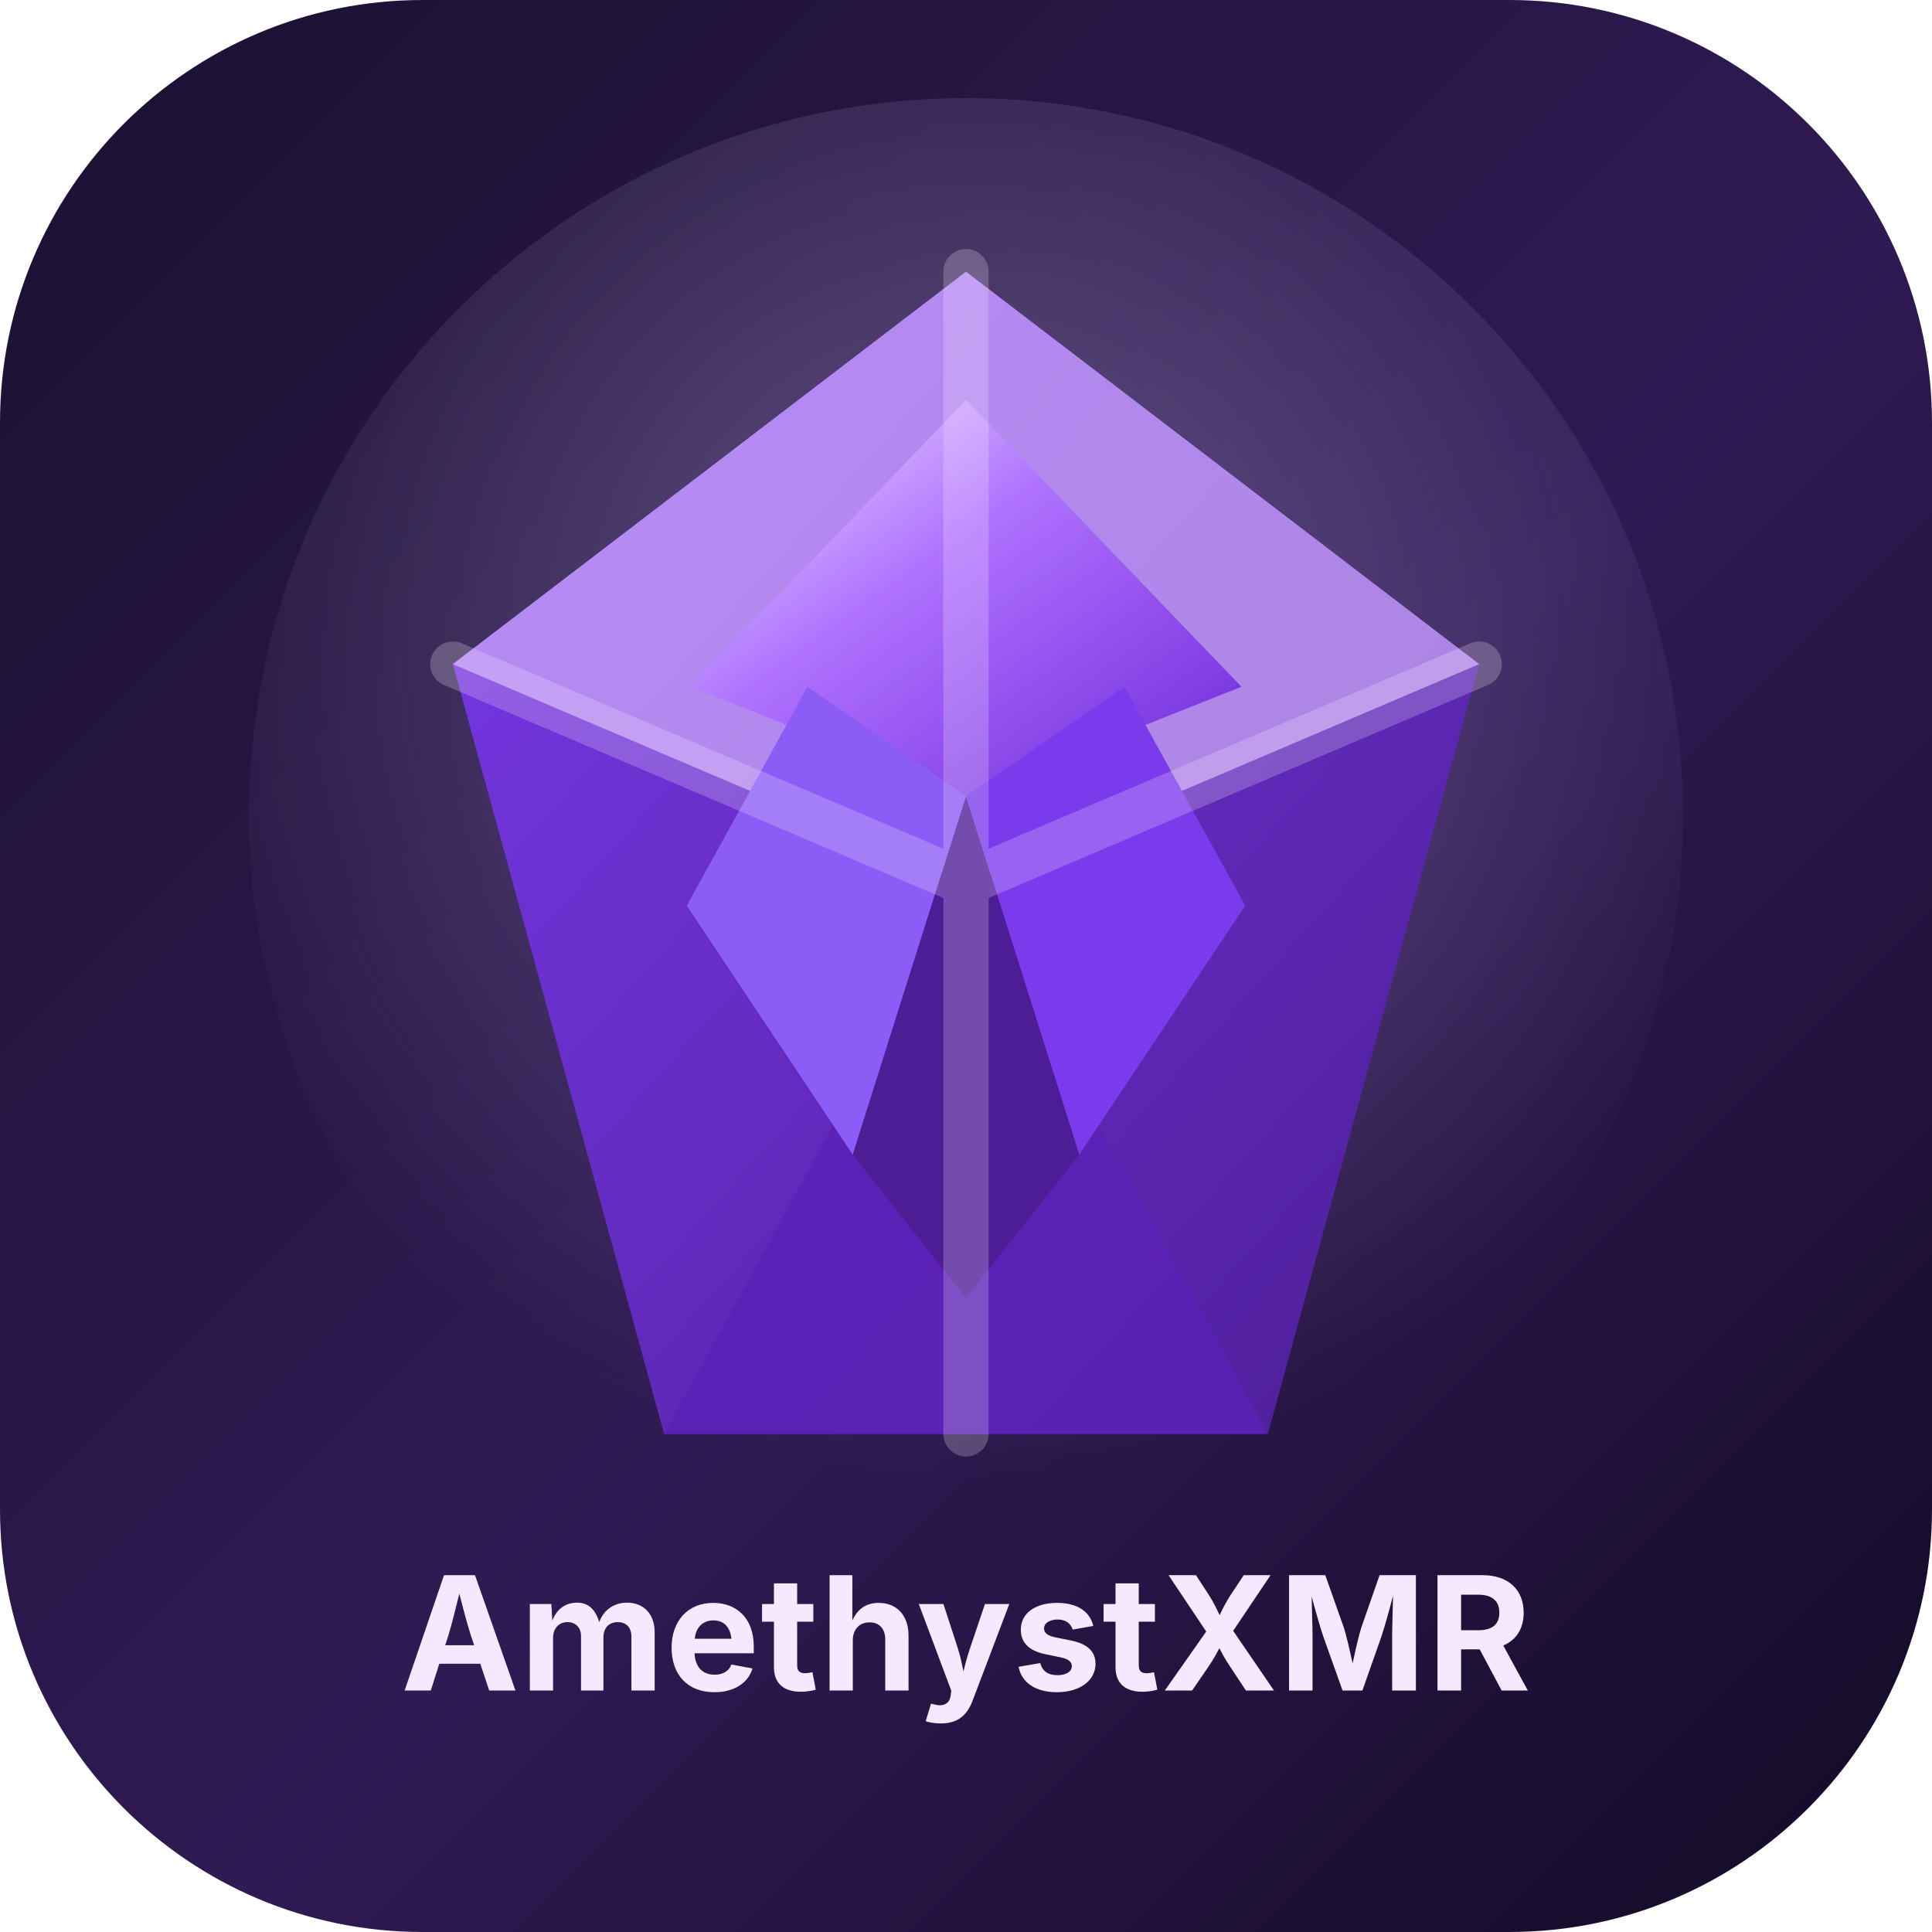
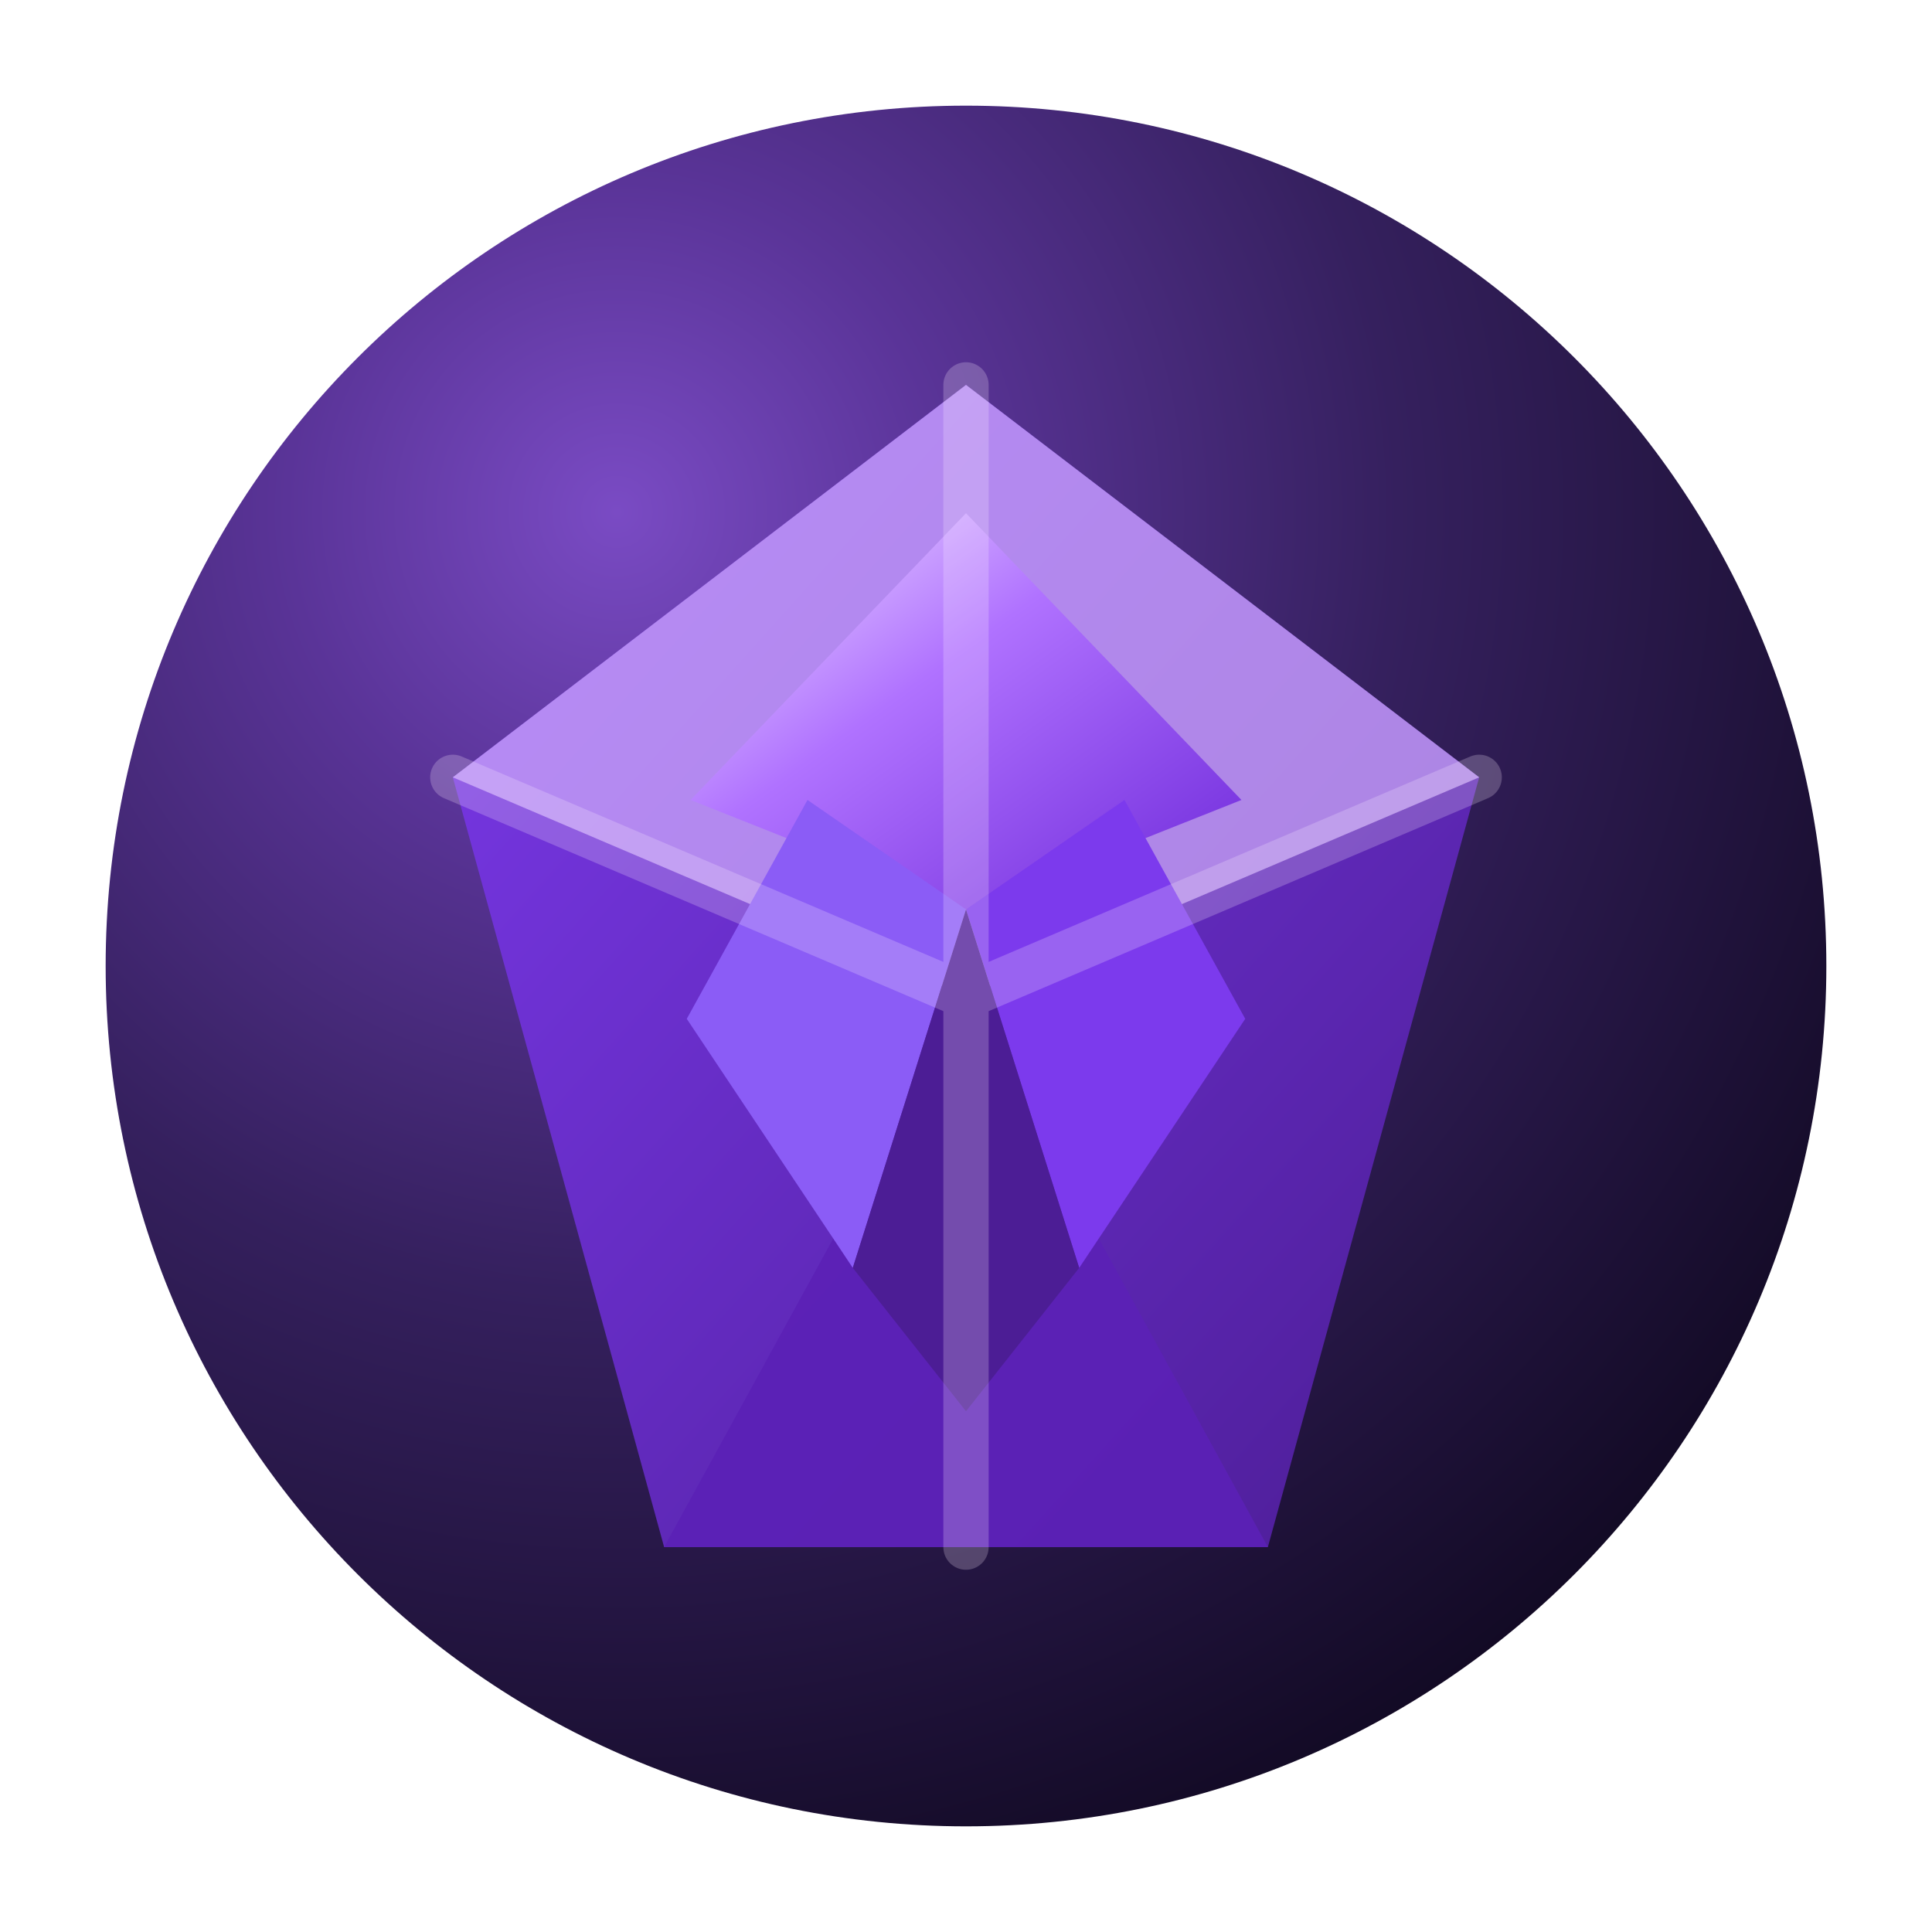
<svg xmlns="http://www.w3.org/2000/svg" width="512" height="512" viewBox="0 0 512 512" role="img" aria-label="Amethyst XMR">
  <defs>
-     <linearGradient id="bg" x1="0" y1="0" x2="1" y2="1">
-       <stop offset="0%" stop-color="#1a1130" />
-       <stop offset="55%" stop-color="#2f1a53" />
-       <stop offset="100%" stop-color="#120a24" />
-     </linearGradient>
-     <radialGradient id="halo" cx="50%" cy="38%" r="58%">
-       <stop offset="0%" stop-color="#d8c5ff" stop-opacity="0.34" />
-       <stop offset="100%" stop-color="#d8c5ff" stop-opacity="0" />
+     <radialGradient id="bg" cx="30%" cy="24%" r="86%">
+       <stop offset="0%" stop-color="#7a4bc4" />
+       <stop offset="22%" stop-color="#5a3498" />
+       <stop offset="52%" stop-color="#35205e" />
+       <stop offset="100%" stop-color="#0f081f" />
    </radialGradient>
    <linearGradient id="amethystMain" x1="0" y1="0" x2="1" y2="1">
      <stop offset="0%" stop-color="#f2e6ff" />
      <stop offset="42%" stop-color="#b072ff" />
      <stop offset="100%" stop-color="#6d28d9" />
    </linearGradient>
    <linearGradient id="amethystDark" x1="0" y1="0" x2="1" y2="1">
      <stop offset="0%" stop-color="#7c3aed" />
      <stop offset="100%" stop-color="#4c1d95" />
    </linearGradient>
  </defs>
-   <rect width="512" height="512" rx="112" fill="url(#bg)" />
-   <circle cx="256" cy="216" r="190" fill="url(#halo)" />
-   <g transform="translate(0 -2)">
+   <circle cx="256" cy="256" r="228" fill="url(#bg)" />
+   <g transform="translate(0 28)">
    <path d="M256 74 L392 178 L336 382 H176 L120 178 Z" fill="url(#amethystDark)" />
    <path d="M256 74 L392 178 L256 236 L120 178 Z" fill="#d9b8ff" fill-opacity="0.65" />
    <path d="M256 236 L336 382 H176 Z" fill="#5b21b6" fill-opacity="0.9" />
    <path d="M256 108 L329 184 L256 213 L183 184 Z" fill="url(#amethystMain)" />
    <path d="M214 184 L256 213 L226 308 L182 242 Z" fill="#8b5cf6" />
    <path d="M298 184 L256 213 L286 308 L330 242 Z" fill="#7c3aed" />
    <path d="M226 308 L256 213 L286 308 L256 346 Z" fill="#4c1d95" />
    <path d="M256 74 L256 382 M120 178 L256 236 L392 178" fill="none" stroke="#f8edff" stroke-opacity="0.23" stroke-width="12" stroke-linecap="round" stroke-linejoin="round" />
  </g>
-   <text x="256" y="448" text-anchor="middle" font-family="Inter, Arial, sans-serif" font-size="42" font-weight="700" fill="#f4e9ff" letter-spacing="0.2">AmethystXMR</text>
</svg>
